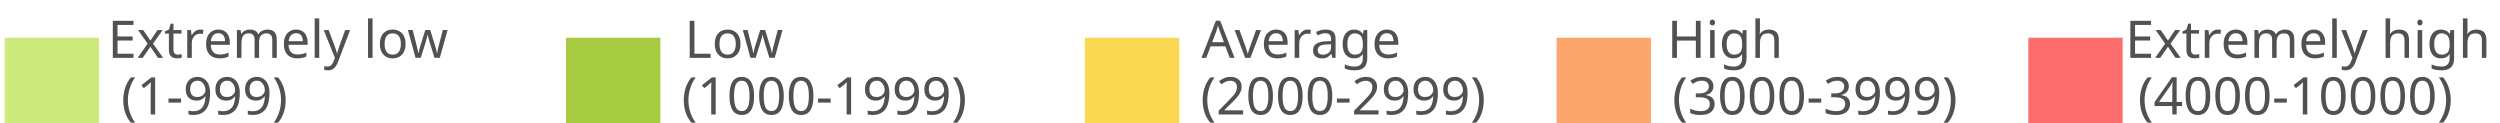
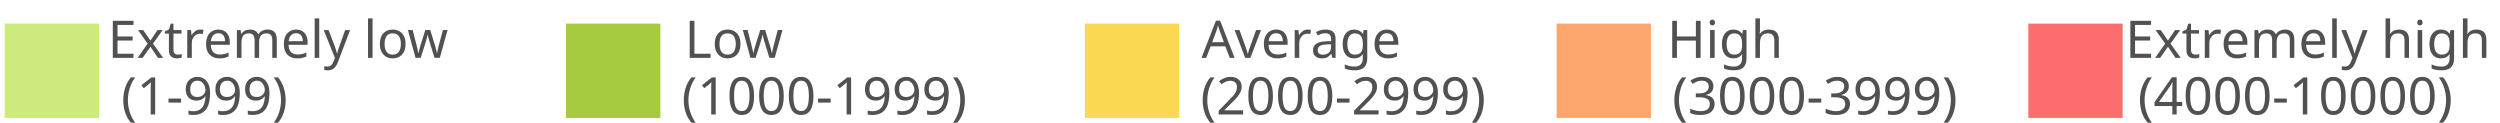
<svg xmlns="http://www.w3.org/2000/svg" role="img" width="530" height="26">
  <g transform="translate(1,8)" style="opacity: 0.85;">
-     <rect x="0" y="0" fill="#C4E765" stroke-width="0" stroke="transparent" width="20" height="20" style="pointer-events: none;" />
+     <rect x="0" y="-3" fill="#C4E765" stroke-width="0" stroke="transparent" width="20" height="20" style="pointer-events: none;" />
    <text text-anchor="end" x="94" y="0" style="font-family: sans-serif; font-size: 11px; fill: rgb(51, 51, 51); dominant-baseline: central; pointer-events: none; user-select: none;">Extremely low</text>
    <text text-anchor="end" x="60" y="12" style="font-family: sans-serif; font-size: 11px; fill: rgb(51, 51, 51); dominant-baseline: central; pointer-events: none; user-select: none;">(1-999)</text>
  </g>
  <g transform="translate(120,8)" style="opacity: 0.85;">
-     <rect x="0" y="0" fill="#96C11F" stroke-width="0" stroke="transparent" width="20" height="20" style="pointer-events: none;" />
+     <rect x="0" y="-3" fill="#96C11F" stroke-width="0" stroke="transparent" width="20" height="20" style="pointer-events: none;" />
    <text text-anchor="end" x="46" y="0" style="font-family: sans-serif; font-size: 11px; fill: rgb(51, 51, 51); dominant-baseline: central; pointer-events: none; user-select: none;">Low</text>
    <text text-anchor="end" x="85" y="12" style="font-family: sans-serif; font-size: 11px; fill: rgb(51, 51, 51); dominant-baseline: central; pointer-events: none; user-select: none;">(1000-1999)</text>
  </g>
  <g transform="translate(230,8)" style="opacity: 0.85;">
-     <rect x="0" y="0" fill="#F9D133" stroke-width="0" stroke="transparent" width="20" height="20" style="pointer-events: none;" />
+     <rect x="0" y="-3" fill="#F9D133" stroke-width="0" stroke="transparent" width="20" height="20" style="pointer-events: none;" />
    <text text-anchor="end" x="67" y="0" style="font-family: sans-serif; font-size: 11px; fill: rgb(51, 51, 51); dominant-baseline: central; pointer-events: none; user-select: none;">Average</text>
    <text text-anchor="end" x="85" y="12" style="font-family: sans-serif; font-size: 11px; fill: rgb(51, 51, 51); dominant-baseline: central; pointer-events: none; user-select: none;">(2000-2999)</text>
  </g>
  <g transform="translate(330,8)" style="opacity: 0.85;">
-     <rect x="0" y="0" fill="#FB9755" stroke-width="0" stroke="transparent" width="20" height="20" style="pointer-events: none;" />
+     <rect x="0" y="-3" fill="#FB9755" stroke-width="0" stroke="transparent" width="20" height="20" style="pointer-events: none;" />
    <text text-anchor="end" x="48" y="0" style="font-family: sans-serif; font-size: 11px; fill: rgb(51, 51, 51); dominant-baseline: central; pointer-events: none; user-select: none;">High</text>
    <text text-anchor="end" x="85" y="12" style="font-family: sans-serif; font-size: 11px; fill: rgb(51, 51, 51); dominant-baseline: central; pointer-events: none; user-select: none;">(3000-3999)</text>
  </g>
  <g transform="translate(430,8)" style="opacity: 0.85;">
-     <rect x="0" y="0" fill="#FB5555" stroke-width="0" stroke="transparent" width="20" height="20" style="pointer-events: none;" />
+     <rect x="0" y="-3" fill="#FB5555" stroke-width="0" stroke="transparent" width="20" height="20" style="pointer-events: none;" />
    <text text-anchor="end" x="98" y="0" style="font-family: sans-serif; font-size: 11px; fill: rgb(51, 51, 51); dominant-baseline: central; pointer-events: none; user-select: none;">Extremely high</text>
    <text text-anchor="end" x="90" y="12" style="font-family: sans-serif; font-size: 11px; fill: rgb(51, 51, 51); dominant-baseline: central; pointer-events: none; user-select: none;">(4000-10000)</text>
  </g>
</svg>
